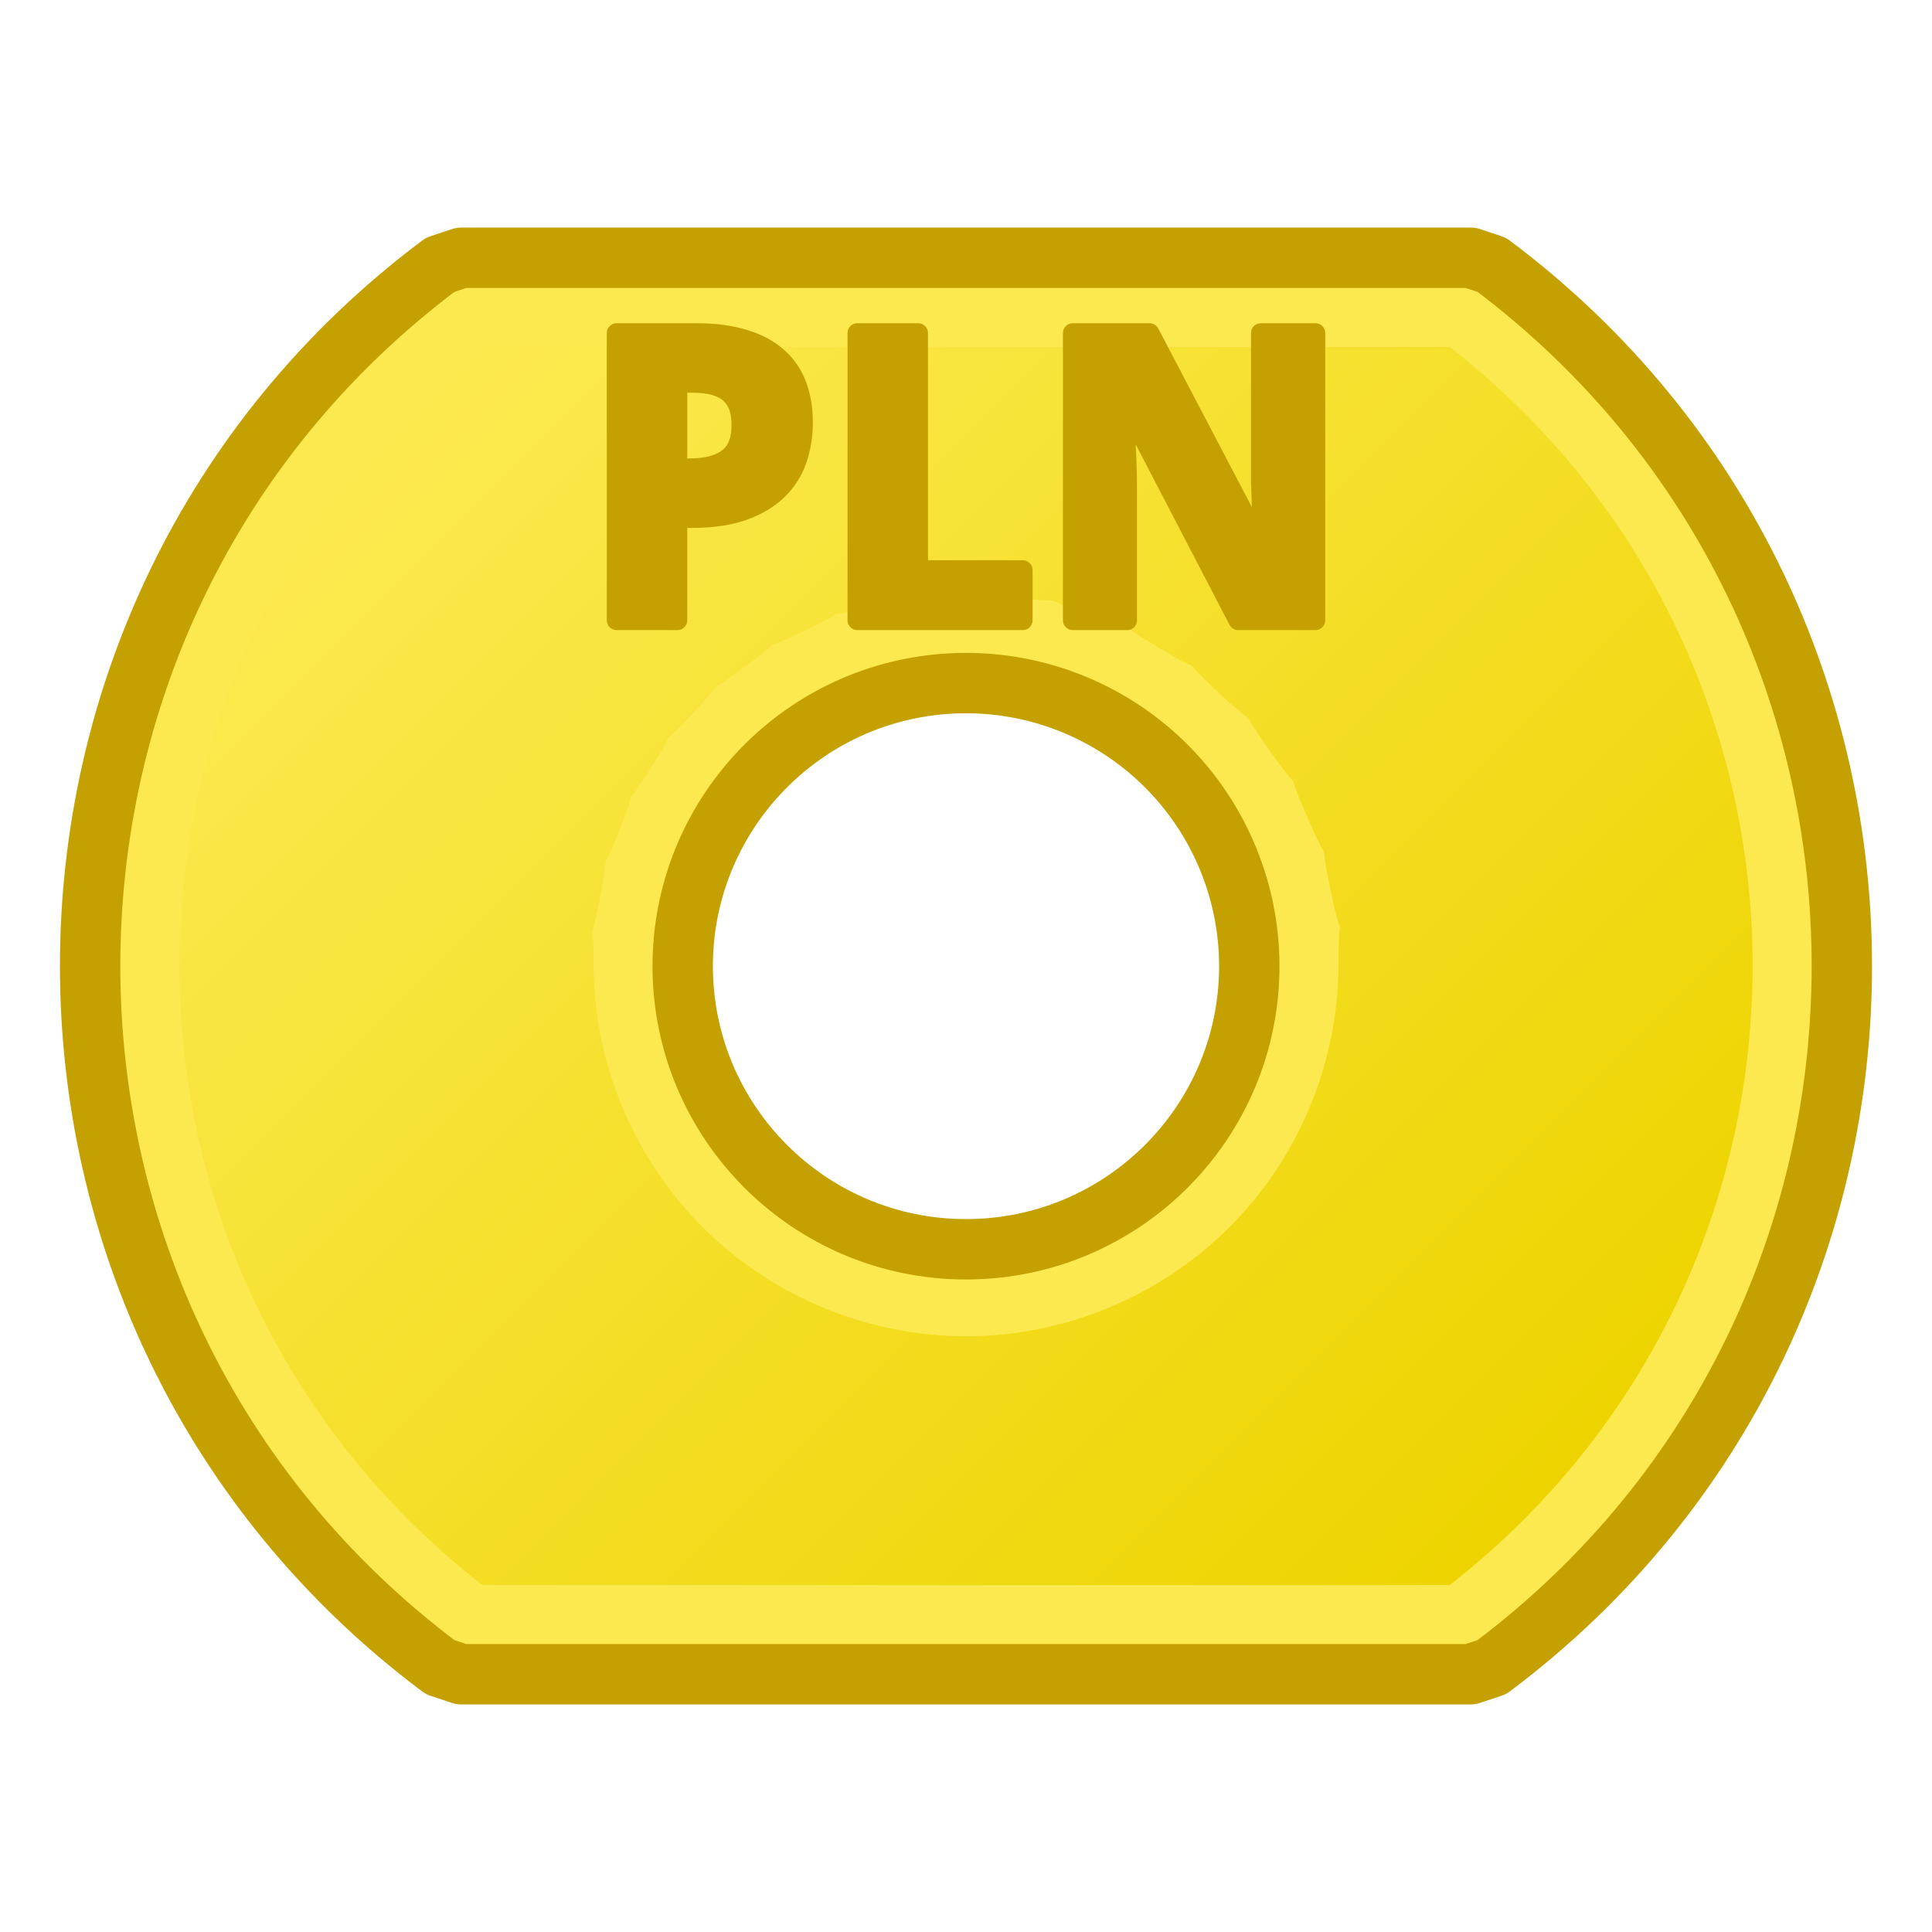
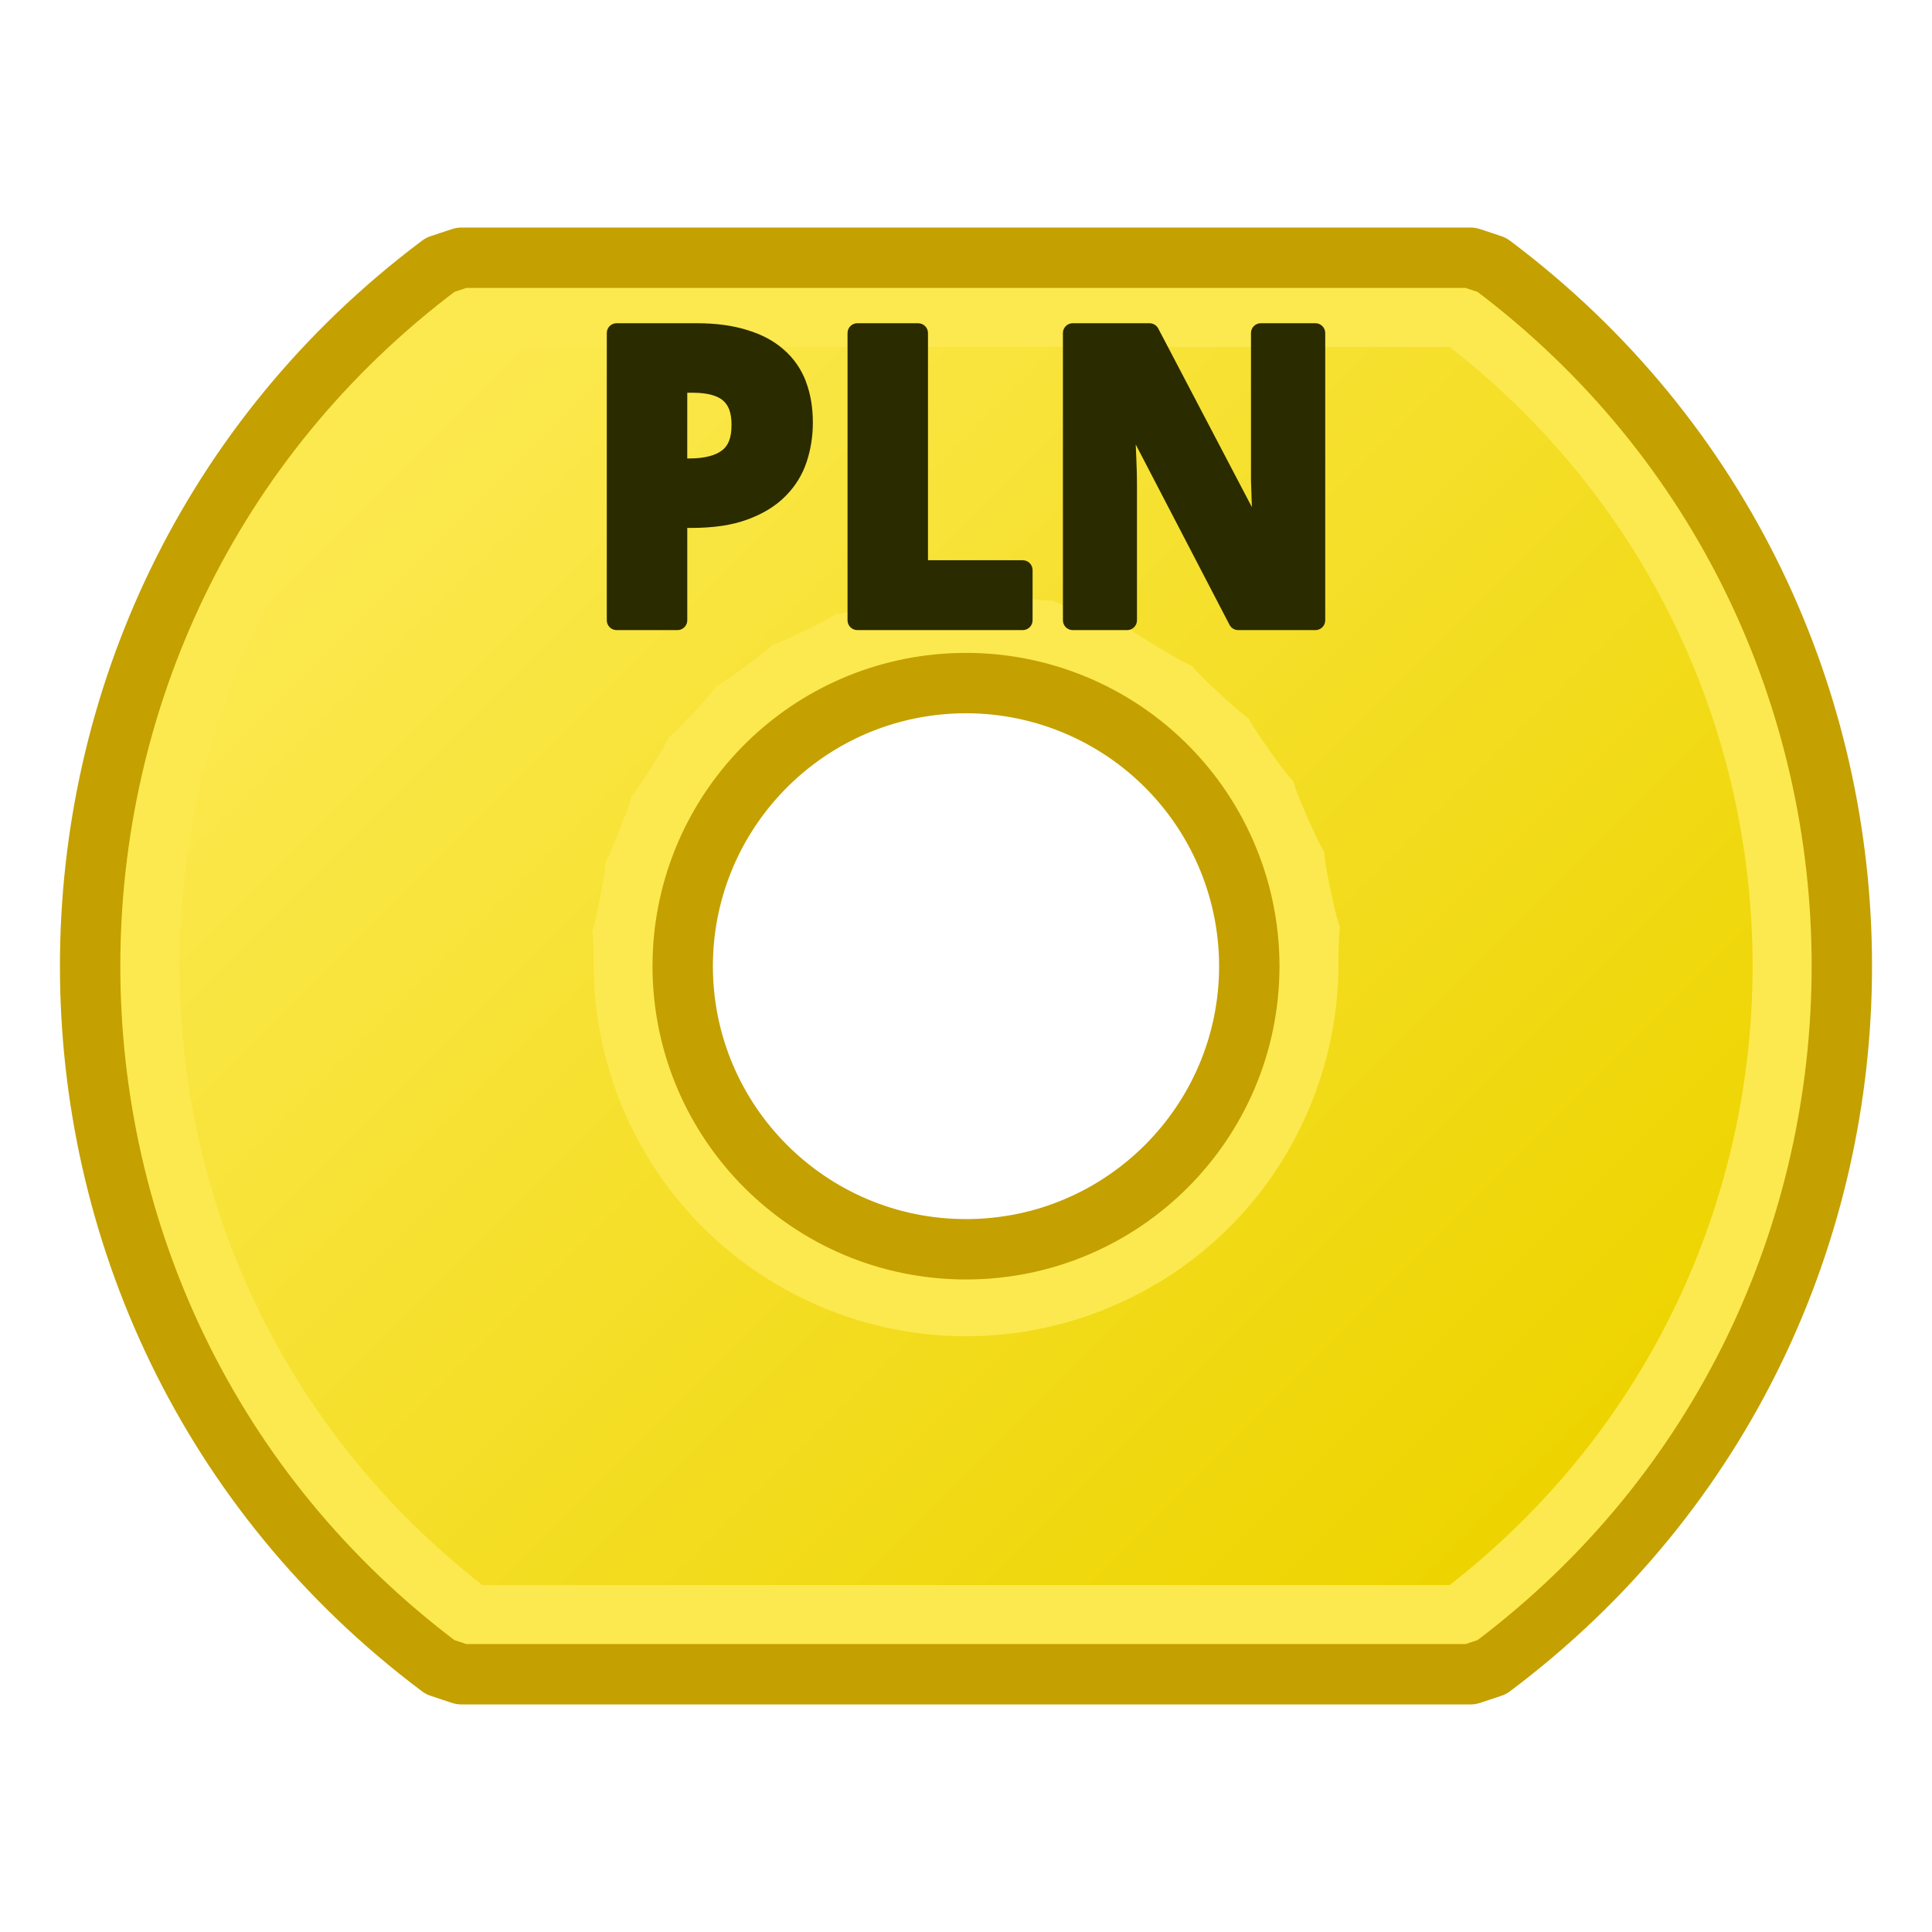
<svg xmlns="http://www.w3.org/2000/svg" xmlns:xlink="http://www.w3.org/1999/xlink" width="64" height="64" viewBox="0 0 64 64" version="1.1" id="svg1" xml:space="preserve">
  <defs id="defs1">
    <linearGradient id="linearGradient9">
      <stop style="stop-color:#fce94f;stop-opacity:1;" offset="0" id="stop9" />
      <stop style="stop-color:#edd400;stop-opacity:1;" offset="1" id="stop10" />
    </linearGradient>
    <marker id="DistanceX" orient="auto" refX="0.0" refY="0.0" style="overflow:visible">
      <path d="M 3,-3 L -3,3 M 0,-5 L  0,5" style="stroke:#000000; stroke-width:0.5" id="path1-36" />
    </marker>
    <pattern id="Hatch" patternUnits="userSpaceOnUse" width="8" height="8" x="0" y="0">
      <path d="M8 4 l-4,4" stroke="#000000" stroke-width="0.25" linecap="square" id="path2-7" />
      <path d="M6 2 l-4,4" stroke="#000000" stroke-width="0.25" linecap="square" id="path3" />
      <path d="M4 0 l-4,4" stroke="#000000" stroke-width="0.25" linecap="square" id="path4" />
    </pattern>
    <symbol id="*MODEL_SPACE" />
    <symbol id="*PAPER_SPACE" />
    <linearGradient xlink:href="#linearGradient9" id="linearGradient7" x1="13.575" y1="13.575" x2="50.425" y2="50.425" gradientUnits="userSpaceOnUse" />
  </defs>
  <path id="path8" style="fill:#fce94f;stroke:#c4a000;stroke-width:2;stroke-linejoin:round;stroke-dasharray:none" d="m 15.288,8.538 -0.708,0.235 c -15.459,11.594 -15.459,34.859 0,46.454 l 0.708,0.235 h 33.423 l 0.708,-0.235 c 15.459,-11.594 15.459,-34.859 0,-46.454 L 48.712,8.538 Z m 16.012,14.116 a 9.384,9.384 0 0 1 10.085,9.345 9.385,9.385 0 0 1 -18.77,0 9.384,9.384 0 0 1 8.685,-9.345 z" />
  <path id="path6" style="fill:url(#linearGradient7);fill-opacity:1;stroke:none;stroke-width:2;stroke-linejoin:round;stroke-dasharray:none" d="m 15.979,11.492 c -13.38,10.448 -13.38,30.567 0,41.016 h 32.043 c 13.38,-10.448 13.38,-30.567 0,-41.016 z m 15.102,8.217 c 2.378,-0.178 0.167,-0.239 2.531,0.072 2.364,0.311 0.21,-0.201 2.461,0.586 2.251,0.787 0.248,-0.154 2.291,1.076 2.043,1.23 0.274,-0.102 2.023,1.52 1.749,1.621 0.288,-0.042 1.67,1.902 1.381,1.944 0.292,0.018 1.248,2.203 0.956,2.185 0.28,0.076 0.77,2.41 0.49,2.334 0.26,0.133 0.264,2.518 a 2.953,2.953 0 0 1 0,0.027 c -0.025,3.246 -1.342,6.376 -3.646,8.662 -2.304,2.286 -5.445,3.58 -8.691,3.58 -3.246,0 -6.387,-1.294 -8.691,-3.58 -2.304,-2.286 -3.621,-5.416 -3.646,-8.662 a 2.953,2.953 0 0 1 0,-0.027 c 0.003,-2.461 -0.242,0.127 0.219,-2.291 0.461,-2.418 -0.263,0.077 0.639,-2.213 0.902,-2.29 -0.272,0.03 1.039,-2.053 1.312,-2.083 -0.271,-0.023 1.404,-1.826 1.676,-1.803 -0.265,-0.073 1.717,-1.533 1.981,-1.46 -0.246,-0.119 1.973,-1.186 2.218,-1.067 -0.22,-0.165 2.158,-0.801 2.378,-0.636 -0.185,-0.201 2.27,-0.385 z" />
-   <path id="text1" style="font-size:13.333px;font-family:'OCR A';-inkscape-font-specification:'OCR A';text-align:start;writing-mode:lr-tb;direction:ltr;text-anchor:start;fill:#c4a000;stroke-width:2;stroke-linecap:round;stroke-linejoin:round;fill-opacity:1" d="m 20.207,11.168 a 0.325,0.325 0 0 0 -0.324,0.324 v 9.518 a 0.325,0.325 0 0 0 0.324,0.324 h 2.018 a 0.325,0.325 0 0 0 0.324,-0.324 V 17.949 H 22.688 c 0.721,0 1.338,-0.088 1.855,-0.279 0.509,-0.187 0.932,-0.442 1.258,-0.773 0.324,-0.324 0.562,-0.708 0.703,-1.137 0.137,-0.415 0.205,-0.849 0.205,-1.299 0,-0.497 -0.075,-0.952 -0.23,-1.359 h 0.002 C 26.324,12.687 26.076,12.33 25.748,12.045 25.42,11.752 25.009,11.536 24.525,11.391 24.043,11.24 23.485,11.168 22.85,11.168 Z m 7.975,0 a 0.325,0.325 0 0 0 -0.324,0.324 v 9.518 a 0.325,0.325 0 0 0 0.324,0.324 h 5.482 a 0.325,0.325 0 0 0 0.324,-0.324 V 19.344 a 0.325,0.325 0 0 0 -0.324,-0.324 h -3.141 v -7.527 a 0.325,0.325 0 0 0 -0.324,-0.324 z m 7.135,0 a 0.325,0.325 0 0 0 -0.324,0.324 v 9.518 a 0.325,0.325 0 0 0 0.324,0.324 h 1.805 a 0.325,0.325 0 0 0 0.324,-0.324 V 16.531 c 0,-0.252 -0.006,-0.534 -0.02,-0.844 v -0.004 c -0.005,-0.175 -0.014,-0.333 -0.021,-0.498 l 3.107,5.975 a 0.325,0.325 0 0 0 0.287,0.174 h 2.559 a 0.325,0.325 0 0 0 0.324,-0.324 v -9.518 a 0.325,0.325 0 0 0 -0.324,-0.324 h -1.811 a 0.325,0.325 0 0 0 -0.324,0.324 v 4.506 0.363 a 0.325,0.325 0 0 0 0,0.01 c 0.004,0.135 0.009,0.277 0.014,0.424 0.004,0.144 0.009,0.289 0.014,0.436 a 0.325,0.325 0 0 0 0,0.01 c 3.2e-4,0.005 -3.14e-4,0.01 0,0.016 l -3.1,-5.914 a 0.325,0.325 0 0 0 -0.287,-0.174 z m -12.768,2.303 h 0.189 c 0.507,0 0.827,0.109 0.996,0.258 a 0.325,0.325 0 0 0 0.002,0.002 c 0.175,0.152 0.279,0.389 0.279,0.803 0,0.446 -0.113,0.69 -0.311,0.844 a 0.325,0.325 0 0 0 -0.002,0 c -0.204,0.161 -0.556,0.27 -1.082,0.27 h -0.072 z" transform="translate(0.2177734,-0.4609375)" />
+   <path id="text1" style="font-size:13.333px;font-family:'OCR A';-inkscape-font-specification:'OCR A';text-align:start;writing-mode:lr-tb;direction:ltr;text-anchor:start;fill:#2b2b00;stroke-width:2;stroke-linecap:round;stroke-linejoin:round;fill-opacity:1" d="m 20.207,11.168 a 0.325,0.325 0 0 0 -0.324,0.324 v 9.518 a 0.325,0.325 0 0 0 0.324,0.324 h 2.018 a 0.325,0.325 0 0 0 0.324,-0.324 V 17.949 H 22.688 c 0.721,0 1.338,-0.088 1.855,-0.279 0.509,-0.187 0.932,-0.442 1.258,-0.773 0.324,-0.324 0.562,-0.708 0.703,-1.137 0.137,-0.415 0.205,-0.849 0.205,-1.299 0,-0.497 -0.075,-0.952 -0.23,-1.359 h 0.002 C 26.324,12.687 26.076,12.33 25.748,12.045 25.42,11.752 25.009,11.536 24.525,11.391 24.043,11.24 23.485,11.168 22.85,11.168 Z m 7.975,0 a 0.325,0.325 0 0 0 -0.324,0.324 v 9.518 a 0.325,0.325 0 0 0 0.324,0.324 h 5.482 a 0.325,0.325 0 0 0 0.324,-0.324 V 19.344 a 0.325,0.325 0 0 0 -0.324,-0.324 h -3.141 v -7.527 a 0.325,0.325 0 0 0 -0.324,-0.324 z m 7.135,0 a 0.325,0.325 0 0 0 -0.324,0.324 v 9.518 a 0.325,0.325 0 0 0 0.324,0.324 h 1.805 a 0.325,0.325 0 0 0 0.324,-0.324 V 16.531 c 0,-0.252 -0.006,-0.534 -0.02,-0.844 v -0.004 c -0.005,-0.175 -0.014,-0.333 -0.021,-0.498 l 3.107,5.975 a 0.325,0.325 0 0 0 0.287,0.174 h 2.559 a 0.325,0.325 0 0 0 0.324,-0.324 v -9.518 a 0.325,0.325 0 0 0 -0.324,-0.324 h -1.811 a 0.325,0.325 0 0 0 -0.324,0.324 v 4.506 0.363 a 0.325,0.325 0 0 0 0,0.01 c 0.004,0.135 0.009,0.277 0.014,0.424 0.004,0.144 0.009,0.289 0.014,0.436 a 0.325,0.325 0 0 0 0,0.01 c 3.2e-4,0.005 -3.14e-4,0.01 0,0.016 l -3.1,-5.914 a 0.325,0.325 0 0 0 -0.287,-0.174 z m -12.768,2.303 h 0.189 c 0.507,0 0.827,0.109 0.996,0.258 a 0.325,0.325 0 0 0 0.002,0.002 c 0.175,0.152 0.279,0.389 0.279,0.803 0,0.446 -0.113,0.69 -0.311,0.844 a 0.325,0.325 0 0 0 -0.002,0 c -0.204,0.161 -0.556,0.27 -1.082,0.27 h -0.072 z" transform="translate(0.2177734,-0.4609375)" />
</svg>
